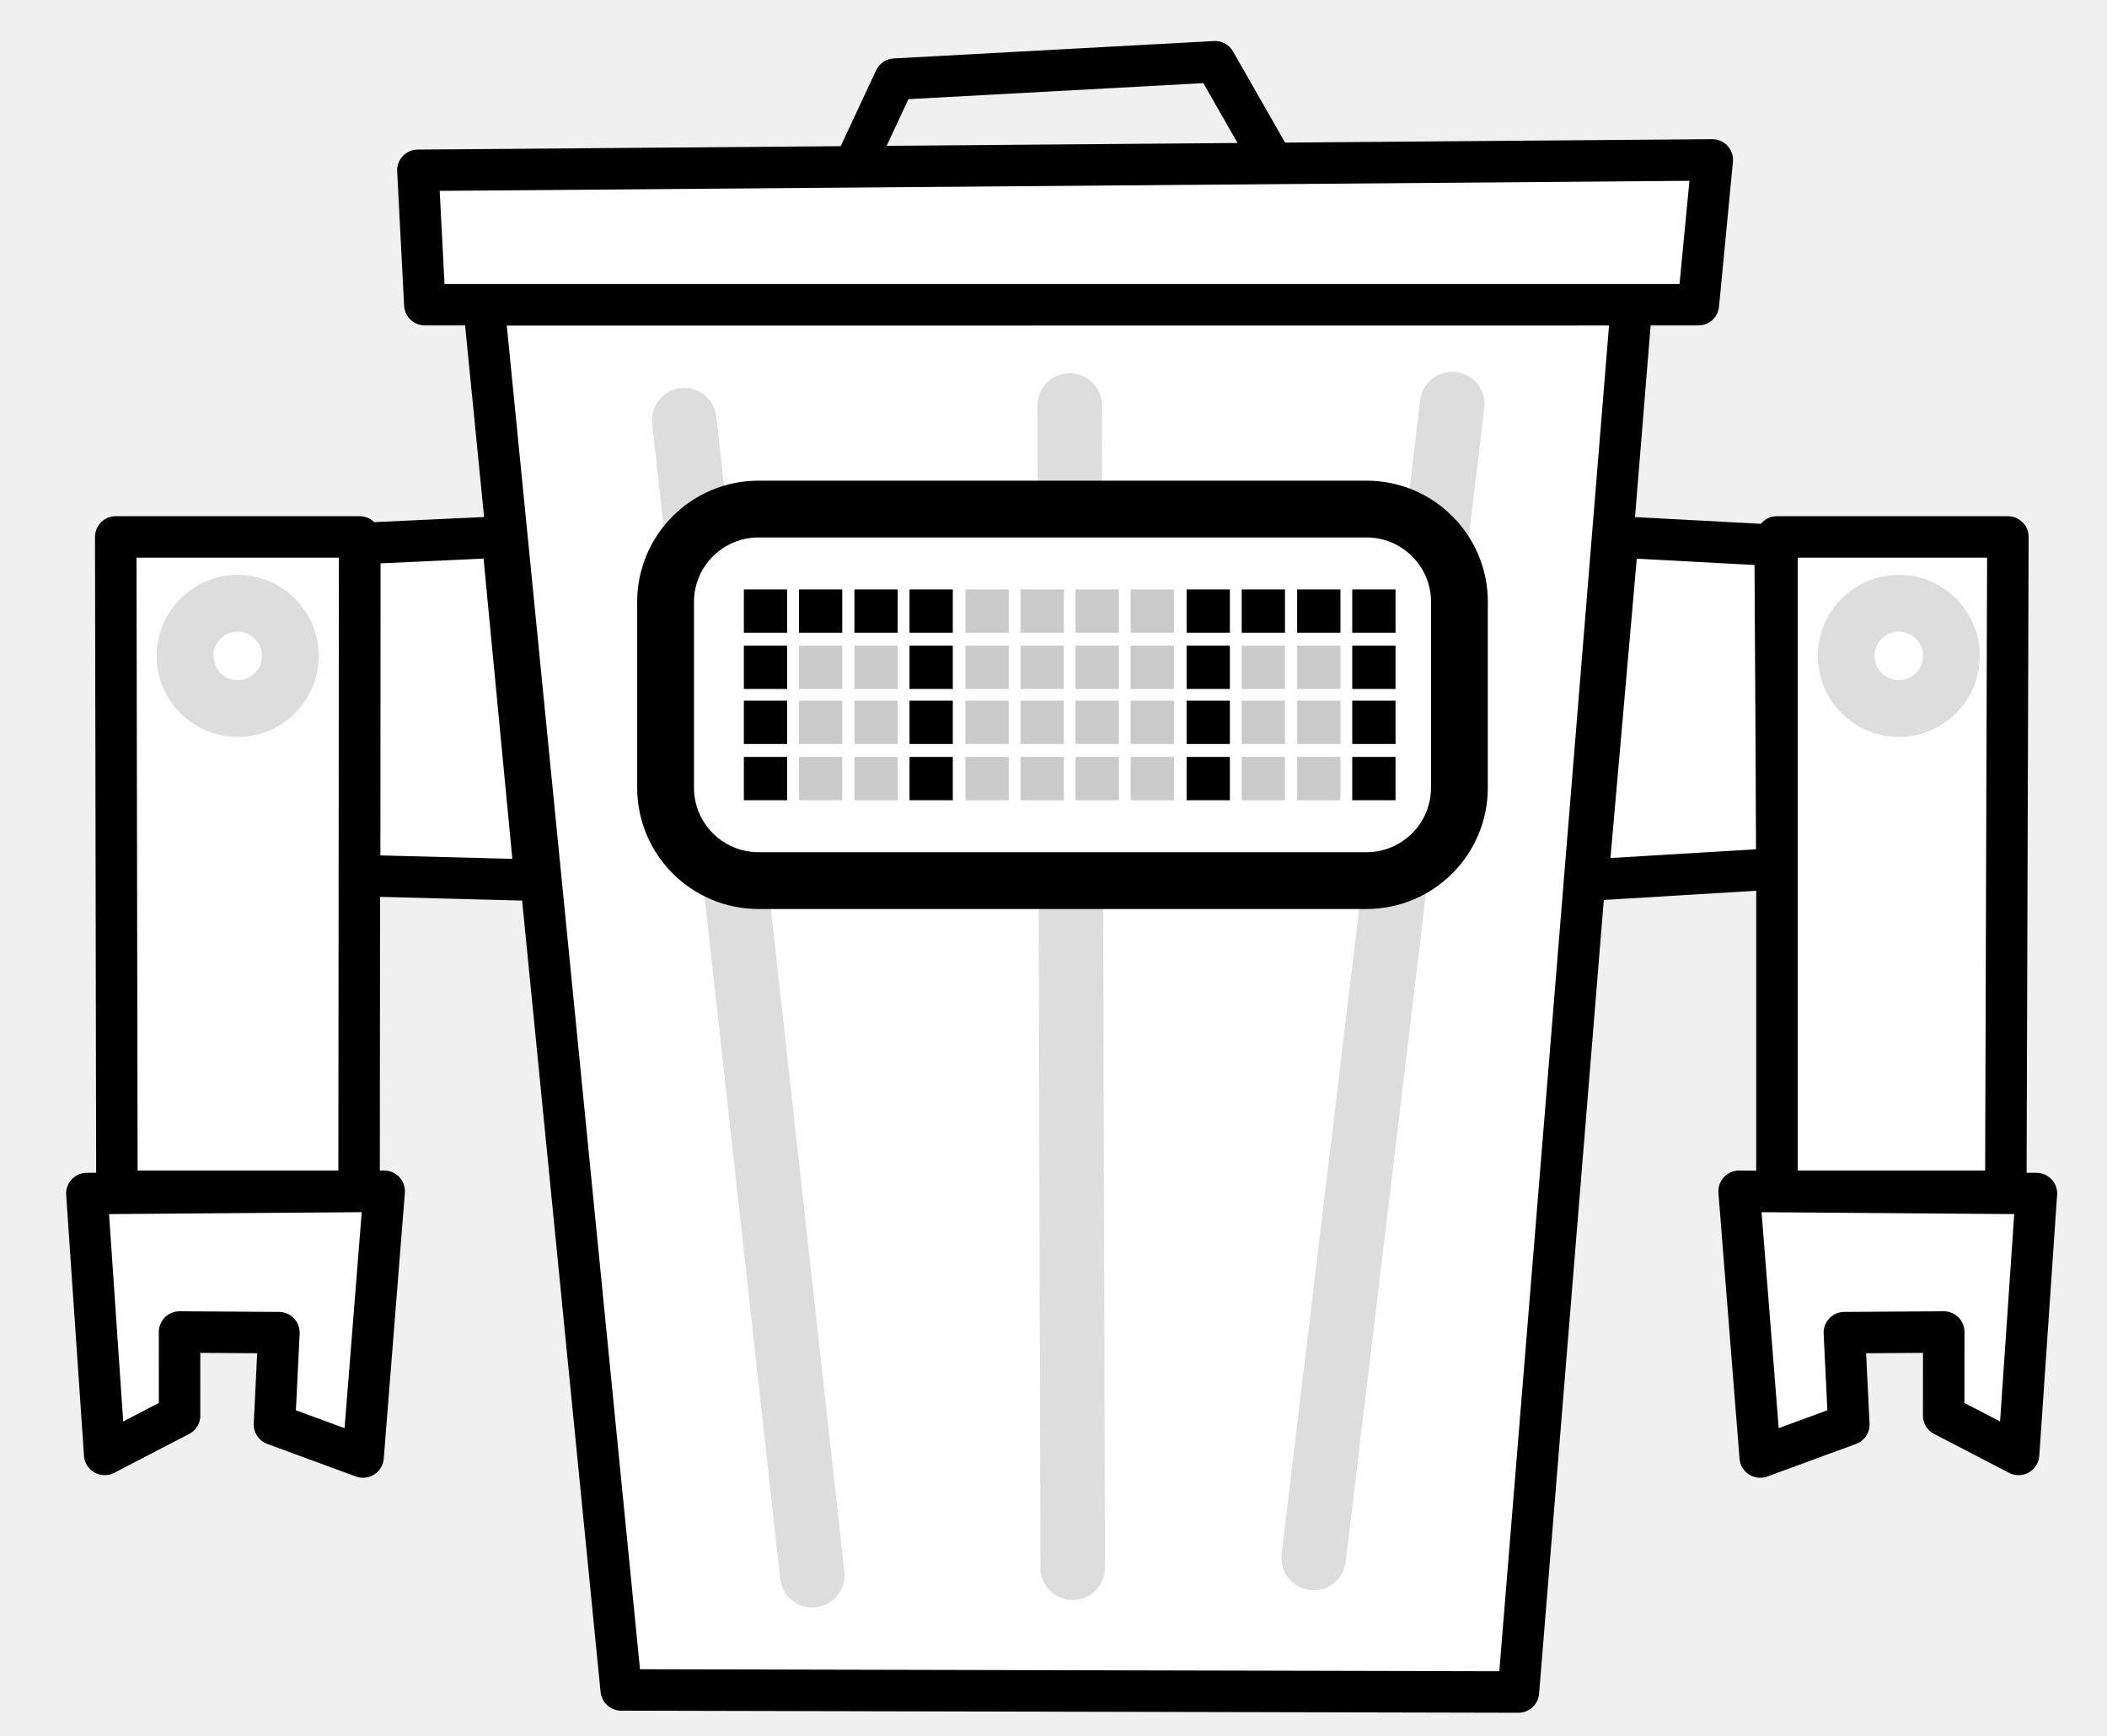
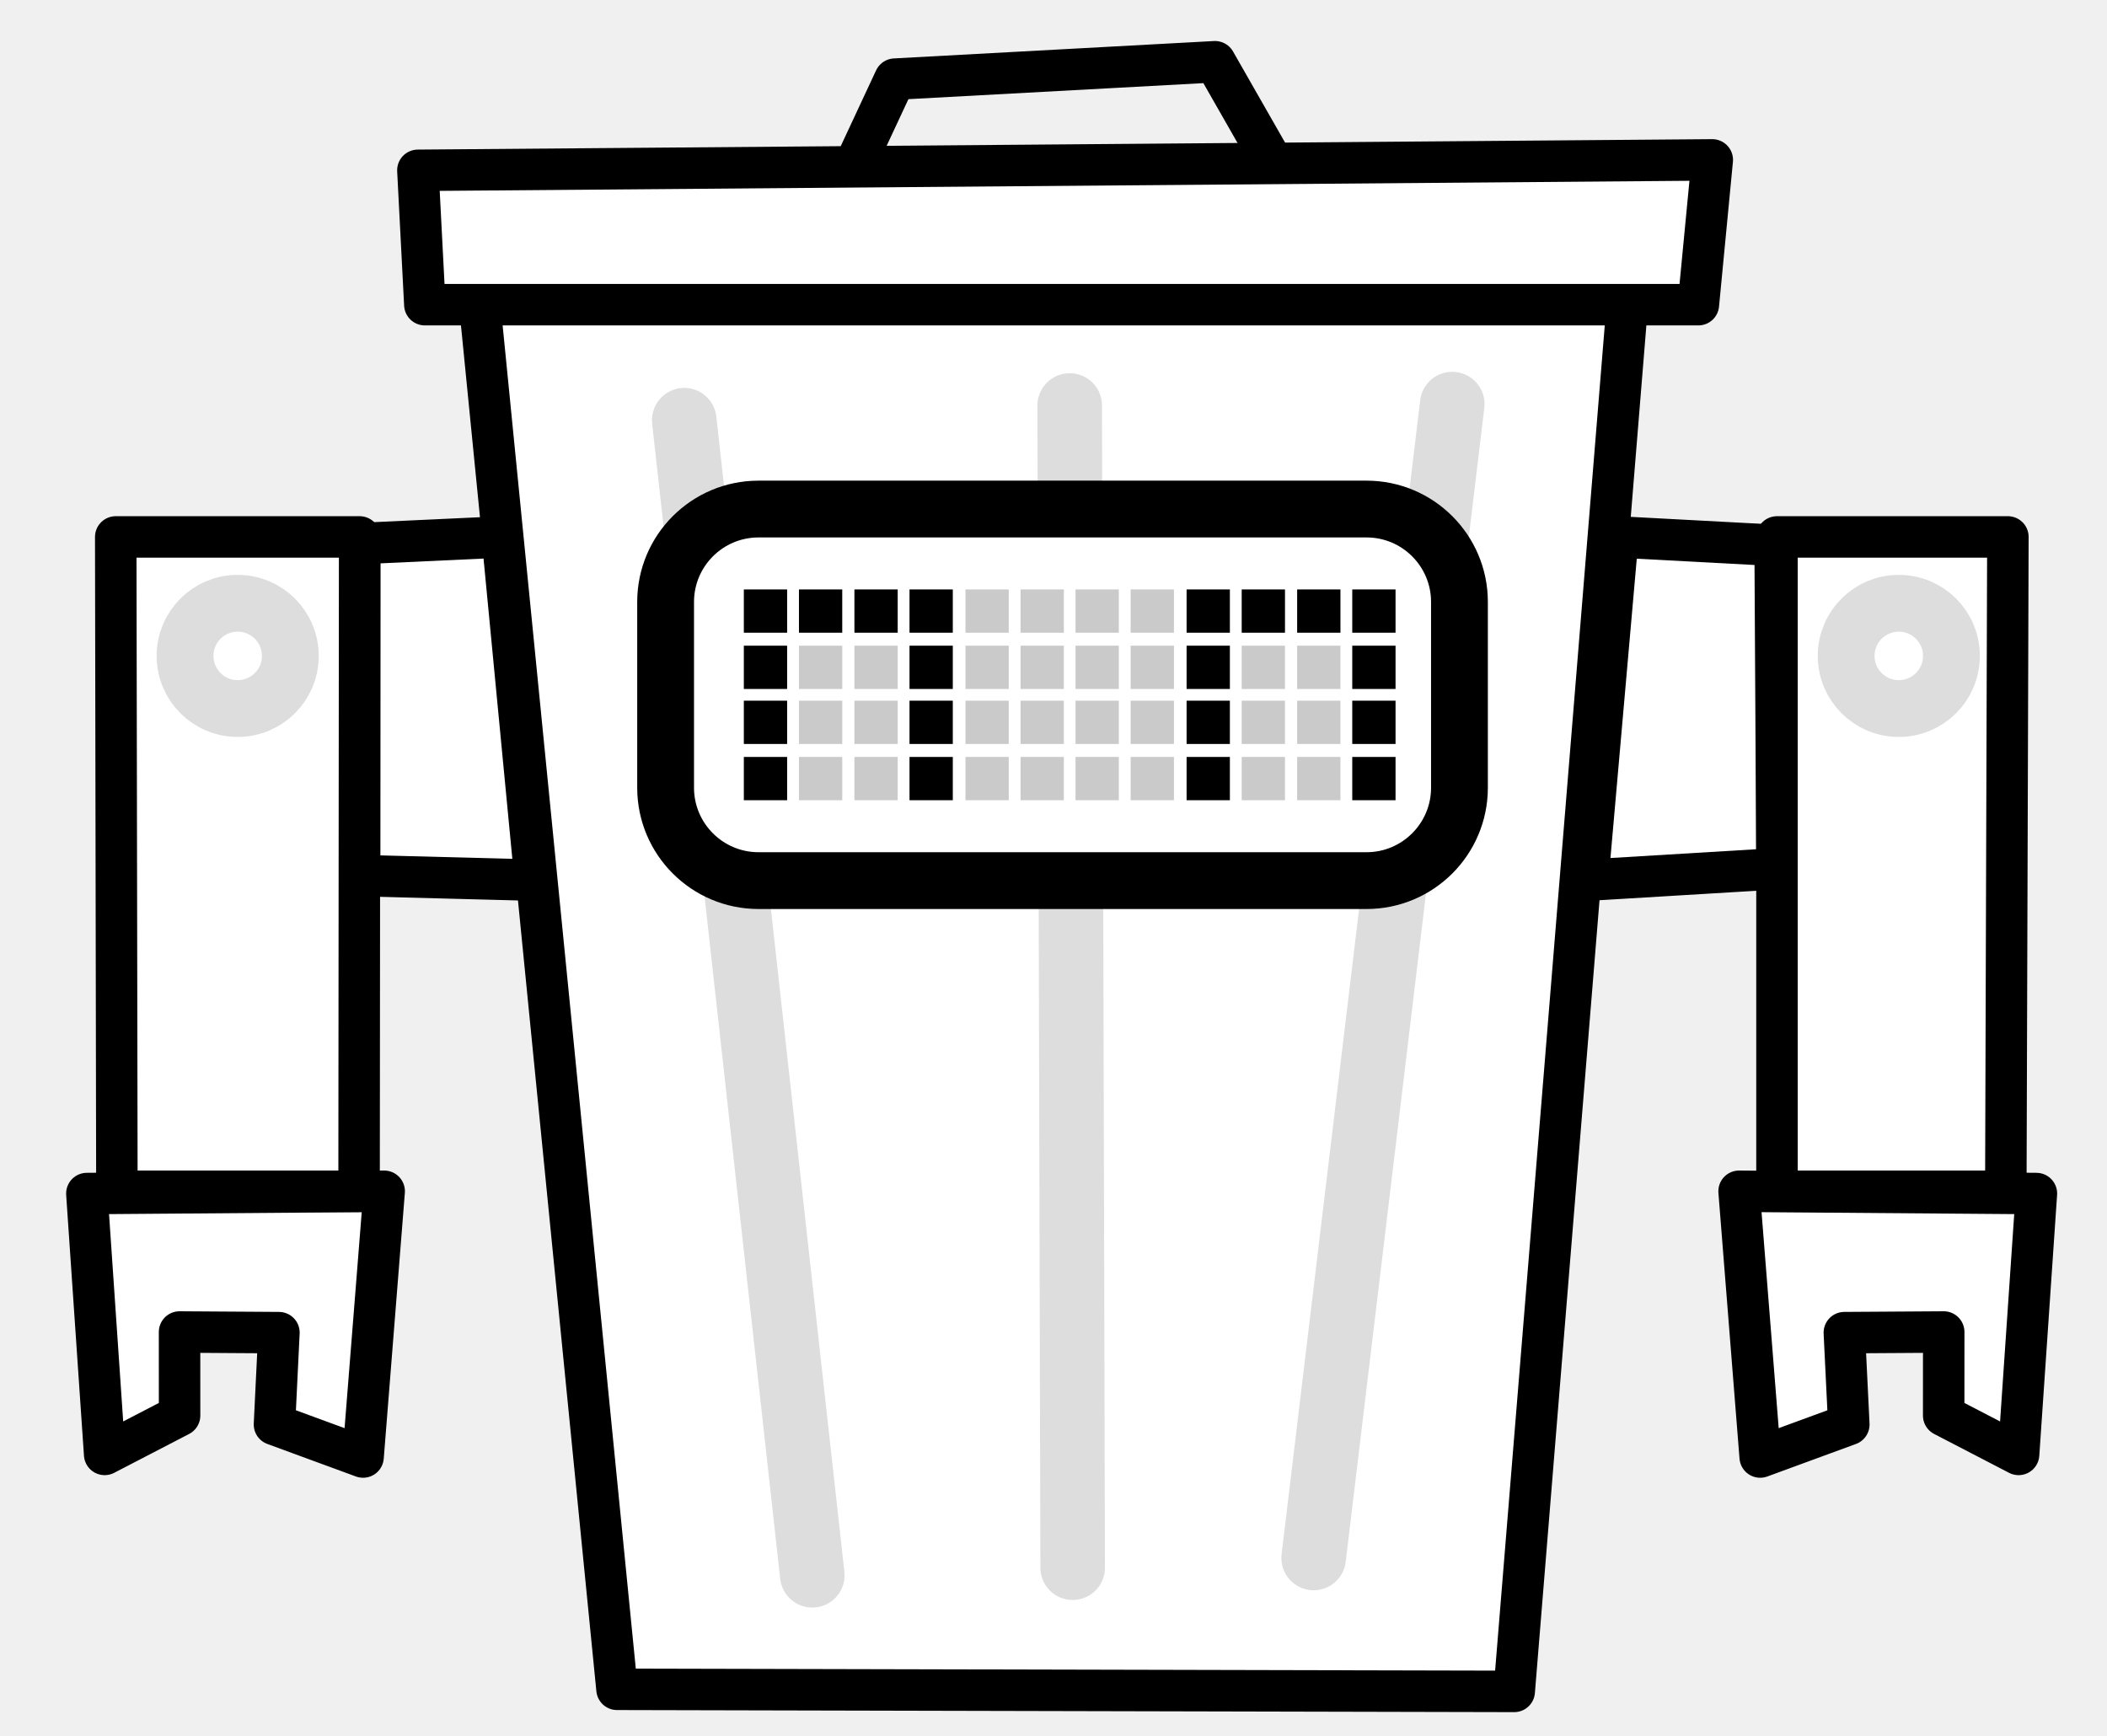
- <svg xmlns="http://www.w3.org/2000/svg" viewBox="0 0 125 103" fill-rule="evenodd" clip-rule="evenodd" stroke-linecap="round" stroke-linejoin="round" stroke-miterlimit="1.5">
-   <path fill="none" d="M0 0h125v102.825H0z" />
-   <path d="M95.982 31.857l9.33.498.11 19.19-11.23.677 1.79-20.365zM29.8 31.857l-8.463.394v19.7l10.415.272L29.8 31.857z" fill="#fff" stroke="#000" stroke-width="2.46" />
-   <path d="M119.12 31.857l-.123 38.823H105.42V31.857h13.7zM6.866 31.857l.07 38.823h14.367l.034-38.823H6.867zM120.812 70.815l-1.056 15.478-4.445-2.306.003-4.957-5.896.038.266 5.45-5.258 1.93-1.252-15.768 17.64.135zM5.153 70.815L6.21 86.293l4.444-2.306-.002-4.957 5.896.038-.265 5.45 5.257 1.93 1.252-15.768-17.64.135zM28.707 18.084l8.147 82.183 53.228.124 6.71-82.313-68.085.007z" fill="#fff" stroke="#000" stroke-width="2.46" />
-   <path d="M50.663 9.895l2.427-5.2 18.992-1.032 3.326 5.823" fill="none" stroke="#000" stroke-width="2.46" />
-   <path d="M24.79 10.105l.414 7.972h75.554l.825-8.59-76.792.618z" fill="#fff" stroke="#000" stroke-width="2.46" />
-   <path d="M40.594 24.93l7.596 68.534M63.46 24.06l.177 68.954M86.156 23.975l-8.222 68.463" fill="#fff" stroke="#ddd" stroke-width="3.83" />
-   <path d="M86.584 35.714c0-3.042-2.47-5.51-5.51-5.51H44.998c-3.043 0-5.512 2.468-5.512 5.51v11.023c0 3.04 2.47 5.51 5.51 5.51h36.075c3.042 0 5.51-2.47 5.51-5.51V35.714z" fill="#fff" stroke="#000" stroke-width="3.37" />
-   <path d="M44.13 34.972h2.567v2.568H44.13zM50.69 34.972h2.567v2.568H50.69z" />
-   <path fill="#cacaca" d="M57.277 34.972h2.568v2.568h-2.568zM63.807 34.972h2.568v2.568h-2.568z" />
-   <path d="M70.396 34.972h2.568v2.568h-2.568zM76.955 34.972h2.568v2.568h-2.568zM44.13 41.573h2.567v2.568H44.13z" />
-   <path fill="#cacaca" d="M50.69 41.573h2.567v2.568H50.69zM57.277 41.573h2.568v2.568h-2.568zM63.807 41.573h2.568v2.568h-2.568z" />
-   <path d="M70.396 41.573h2.568v2.568h-2.568z" />
-   <path fill="#cacaca" d="M76.955 41.573h2.568v2.568h-2.568z" />
-   <path d="M44.13 38.31h2.567v2.568H44.13z" />
-   <path fill="#cacaca" d="M50.69 38.31h2.567v2.568H50.69zM57.277 38.31h2.568v2.568h-2.568zM63.807 38.31h2.568v2.568h-2.568z" />
-   <path d="M70.396 38.31h2.568v2.568h-2.568z" />
-   <path fill="#cacaca" d="M76.955 38.31h2.568v2.568h-2.568z" />
-   <path d="M44.13 44.91h2.567v2.57H44.13z" />
-   <path fill="#cacaca" d="M50.69 44.91h2.567v2.57H50.69zM57.277 44.91h2.568v2.57h-2.568zM63.807 44.91h2.568v2.57h-2.568z" />
-   <path d="M70.396 44.91h2.568v2.57h-2.568z" />
-   <path fill="#cacaca" d="M76.955 44.91h2.568v2.57h-2.568zM47.4 38.31h2.567v2.568H47.4z" />
-   <path d="M53.958 38.31h2.568v2.568h-2.568z" />
-   <path fill="#cacaca" d="M60.546 38.31h2.568v2.568h-2.568zM67.077 38.31h2.568v2.568h-2.568zM73.665 38.31h2.568v2.568h-2.568z" />
-   <path d="M80.224 38.31h2.568v2.568h-2.568z" />
-   <path fill="#cacaca" d="M47.4 44.91h2.567v2.57H47.4z" />
-   <path d="M53.958 44.91h2.568v2.57h-2.568z" />
-   <path fill="#cacaca" d="M60.546 44.91h2.568v2.57h-2.568zM67.077 44.91h2.568v2.57h-2.568zM73.665 44.91h2.568v2.57h-2.568z" />
-   <path d="M80.224 44.91h2.568v2.57h-2.568zM47.4 34.972h2.567v2.568H47.4zM53.958 34.972h2.568v2.568h-2.568z" />
-   <path fill="#cacaca" d="M60.546 34.972h2.568v2.568h-2.568zM67.077 34.972h2.568v2.568h-2.568z" />
-   <path d="M73.665 34.972h2.568v2.568h-2.568zM80.224 34.972h2.568v2.568h-2.568z" />
-   <path fill="#cacaca" d="M47.4 41.573h2.567v2.568H47.4z" />
-   <path d="M53.958 41.573h2.568v2.568h-2.568z" />
-   <path fill="#cacaca" d="M60.546 41.573h2.568v2.568h-2.568zM67.077 41.573h2.568v2.568h-2.568zM73.665 41.573h2.568v2.568h-2.568z" />
-   <path d="M80.224 41.573h2.568v2.568h-2.568z" />
-   <circle cx="14.101" cy="38.916" r="3.123" fill="#fff" stroke="#ddd" stroke-width="3.37" />
-   <circle cx="112.648" cy="38.916" r="3.123" fill="#fff" stroke="#ddd" stroke-width="3.37" />
+ <svg xmlns="http://www.w3.org/2000/svg" width="100%" height="100%" viewBox="0 0 125 103" version="1.1" xml:space="preserve" style="fill-rule:evenodd;clip-rule:evenodd;stroke-linecap:round;stroke-linejoin:round;stroke-miterlimit:1.5;">
+   <path d="M95.982,31.857l9.33,0.498l0.109,19.19l-11.229,0.677l1.79,-20.365Z" style="fill:#fff;stroke:#000;stroke-width:2.46px;" />
+   <path d="M29.799,31.857l-8.462,0.394l0,19.699l10.415,0.272l-1.953,-20.365Z" style="fill:#fff;stroke:#000;stroke-width:2.46px;" />
+   <g class="left-arm-piece">
+     <path class="left-hand" d="M5.153,70.815l1.056,15.478l4.445,-2.306l-0.002,-4.957l5.896,0.038l-0.265,5.45l5.257,1.93l1.252,-15.768l-17.639,0.135Z" style="fill:#fff;stroke:#000;stroke-width:2.46px;" />
+     <path class="left-arm" d="M6.866,31.857l0.069,38.823l14.368,0l0.034,-38.823l-14.471,0Z" style="fill:#fff;stroke:#000;stroke-width:2.46px;" />
+   </g>
+   <g class="right-arm-piece">
+     <path class="right-arm" d="M119.12,31.857l-0.123,38.823l-13.576,0l0,-38.823l13.699,0Z" style="fill:#fff;stroke:#000;stroke-width:2.46px;" />
+     <path class="right-hand" d="M120.812,70.815l-1.056,15.478l-4.445,-2.306l0.002,-4.957l-5.896,0.038l0.266,5.45l-5.258,1.93l-1.252,-15.768l17.639,0.135Z" style="fill:#fff;stroke:#000;stroke-width:2.46px;" />
+   </g>
+   <path d="M28.458,18.047l8.147,82.183l53.228,0.124l6.709,-82.314l-68.084,0.007Z" style="fill:#fff;stroke:#000;stroke-width:2.46px;" />
+   <path d="M50.663,9.895l2.427,-5.2l18.992,-1.032l3.326,5.823" style="fill:none;stroke:#000;stroke-width:2.46px;" />
+   <path d="M24.791,10.105l0.413,7.972l75.554,0l0.825,-8.591l-76.792,0.619Z" style="fill:#fff;stroke:#000;stroke-width:2.46px;" />
+   <path d="M40.594,24.93l7.596,68.534" style="fill:#fff;stroke:#ddd;stroke-width:3.83px;" />
+   <path d="M63.461,24.059l0.176,68.955" style="fill:#fff;stroke:#ddd;stroke-width:3.83px;" />
+   <path d="M86.156,23.975l-8.222,68.463" style="fill:#fff;stroke:#ddd;stroke-width:3.83px;" />
+   <g class="face">
+     <path d="M86.584,35.714c0,-3.042 -2.469,-5.511 -5.511,-5.511l-36.074,0c-3.042,0 -5.511,2.469 -5.511,5.511l0,11.023c0,3.041 2.469,5.511 5.511,5.511l36.074,0c3.042,0 5.511,-2.47 5.511,-5.511l0,-11.023Z" style="fill:#fff;stroke:#000;stroke-width:3.37px;" />
+     <rect x="44.129" y="34.972" width="2.568" height="2.568" />
+     <rect x="50.689" y="34.972" width="2.568" height="2.568" />
+     <rect x="57.277" y="34.972" width="2.568" height="2.568" style="fill:#cacaca;" />
+     <rect x="63.807" y="34.972" width="2.568" height="2.568" style="fill:#cacaca;" />
+     <rect x="70.396" y="34.972" width="2.568" height="2.568" />
+     <rect x="76.955" y="34.972" width="2.568" height="2.568" />
+     <rect x="44.129" y="41.573" width="2.568" height="2.568" />
+     <rect x="50.689" y="41.573" width="2.568" height="2.568" style="fill:#cacaca;" />
+     <rect x="57.277" y="41.573" width="2.568" height="2.568" style="fill:#cacaca;" />
+     <rect x="63.807" y="41.573" width="2.568" height="2.568" style="fill:#cacaca;" />
+     <rect x="70.396" y="41.573" width="2.568" height="2.568" />
+     <rect x="76.955" y="41.573" width="2.568" height="2.568" style="fill:#cacaca;" />
+     <rect x="44.129" y="38.31" width="2.568" height="2.568" />
+     <rect x="50.689" y="38.31" width="2.568" height="2.568" style="fill:#cacaca;" />
+     <rect x="57.277" y="38.31" width="2.568" height="2.568" style="fill:#cacaca;" />
+     <rect x="63.807" y="38.31" width="2.568" height="2.568" style="fill:#cacaca;" />
+     <rect x="70.396" y="38.31" width="2.568" height="2.568" />
+     <rect x="76.955" y="38.31" width="2.568" height="2.568" style="fill:#cacaca;" />
+     <rect x="44.129" y="44.911" width="2.568" height="2.568" />
+     <rect x="50.689" y="44.911" width="2.568" height="2.568" style="fill:#cacaca;" />
+     <rect x="57.277" y="44.911" width="2.568" height="2.568" style="fill:#cacaca;" />
+     <rect x="63.807" y="44.911" width="2.568" height="2.568" style="fill:#cacaca;" />
+     <rect x="70.396" y="44.911" width="2.568" height="2.568" />
+     <rect x="76.955" y="44.911" width="2.568" height="2.568" style="fill:#cacaca;" />
+     <rect x="47.399" y="38.31" width="2.568" height="2.568" style="fill:#cacaca;" />
+     <rect x="53.958" y="38.31" width="2.568" height="2.568" />
+     <rect x="60.546" y="38.31" width="2.568" height="2.568" style="fill:#cacaca;" />
+     <rect x="67.077" y="38.31" width="2.568" height="2.568" style="fill:#cacaca;" />
+     <rect x="73.665" y="38.31" width="2.568" height="2.568" style="fill:#cacaca;" />
+     <rect x="80.224" y="38.31" width="2.568" height="2.568" />
+     <rect x="47.399" y="44.911" width="2.568" height="2.568" style="fill:#cacaca;" />
+     <rect x="53.958" y="44.911" width="2.568" height="2.568" />
+     <rect x="60.546" y="44.911" width="2.568" height="2.568" style="fill:#cacaca;" />
+     <rect x="67.077" y="44.911" width="2.568" height="2.568" style="fill:#cacaca;" />
+     <rect x="73.665" y="44.911" width="2.568" height="2.568" style="fill:#cacaca;" />
+     <rect x="80.224" y="44.911" width="2.568" height="2.568" />
+     <rect x="47.399" y="34.972" width="2.568" height="2.568" />
+     <rect x="53.958" y="34.972" width="2.568" height="2.568" />
+     <rect x="60.546" y="34.972" width="2.568" height="2.568" style="fill:#cacaca;" />
+     <rect x="67.077" y="34.972" width="2.568" height="2.568" style="fill:#cacaca;" />
+     <rect x="73.665" y="34.972" width="2.568" height="2.568" />
+     <rect x="80.224" y="34.972" width="2.568" height="2.568" />
+     <rect x="47.399" y="41.573" width="2.568" height="2.568" style="fill:#cacaca;" />
+     <rect x="53.958" y="41.573" width="2.568" height="2.568" />
+     <rect x="60.546" y="41.573" width="2.568" height="2.568" style="fill:#cacaca;" />
+     <rect x="67.077" y="41.573" width="2.568" height="2.568" style="fill:#cacaca;" />
+     <rect x="73.665" y="41.573" width="2.568" height="2.568" style="fill:#cacaca;" />
+     <rect x="80.224" y="41.573" width="2.568" height="2.568" />
+   </g>
+   <circle cx="14.101" cy="38.916" r="3.123" style="fill:#fff;stroke:#ddd;stroke-width:3.37px;" />
+   <circle cx="112.648" cy="38.916" r="3.123" style="fill:#fff;stroke:#ddd;stroke-width:3.37px;" />
</svg>
